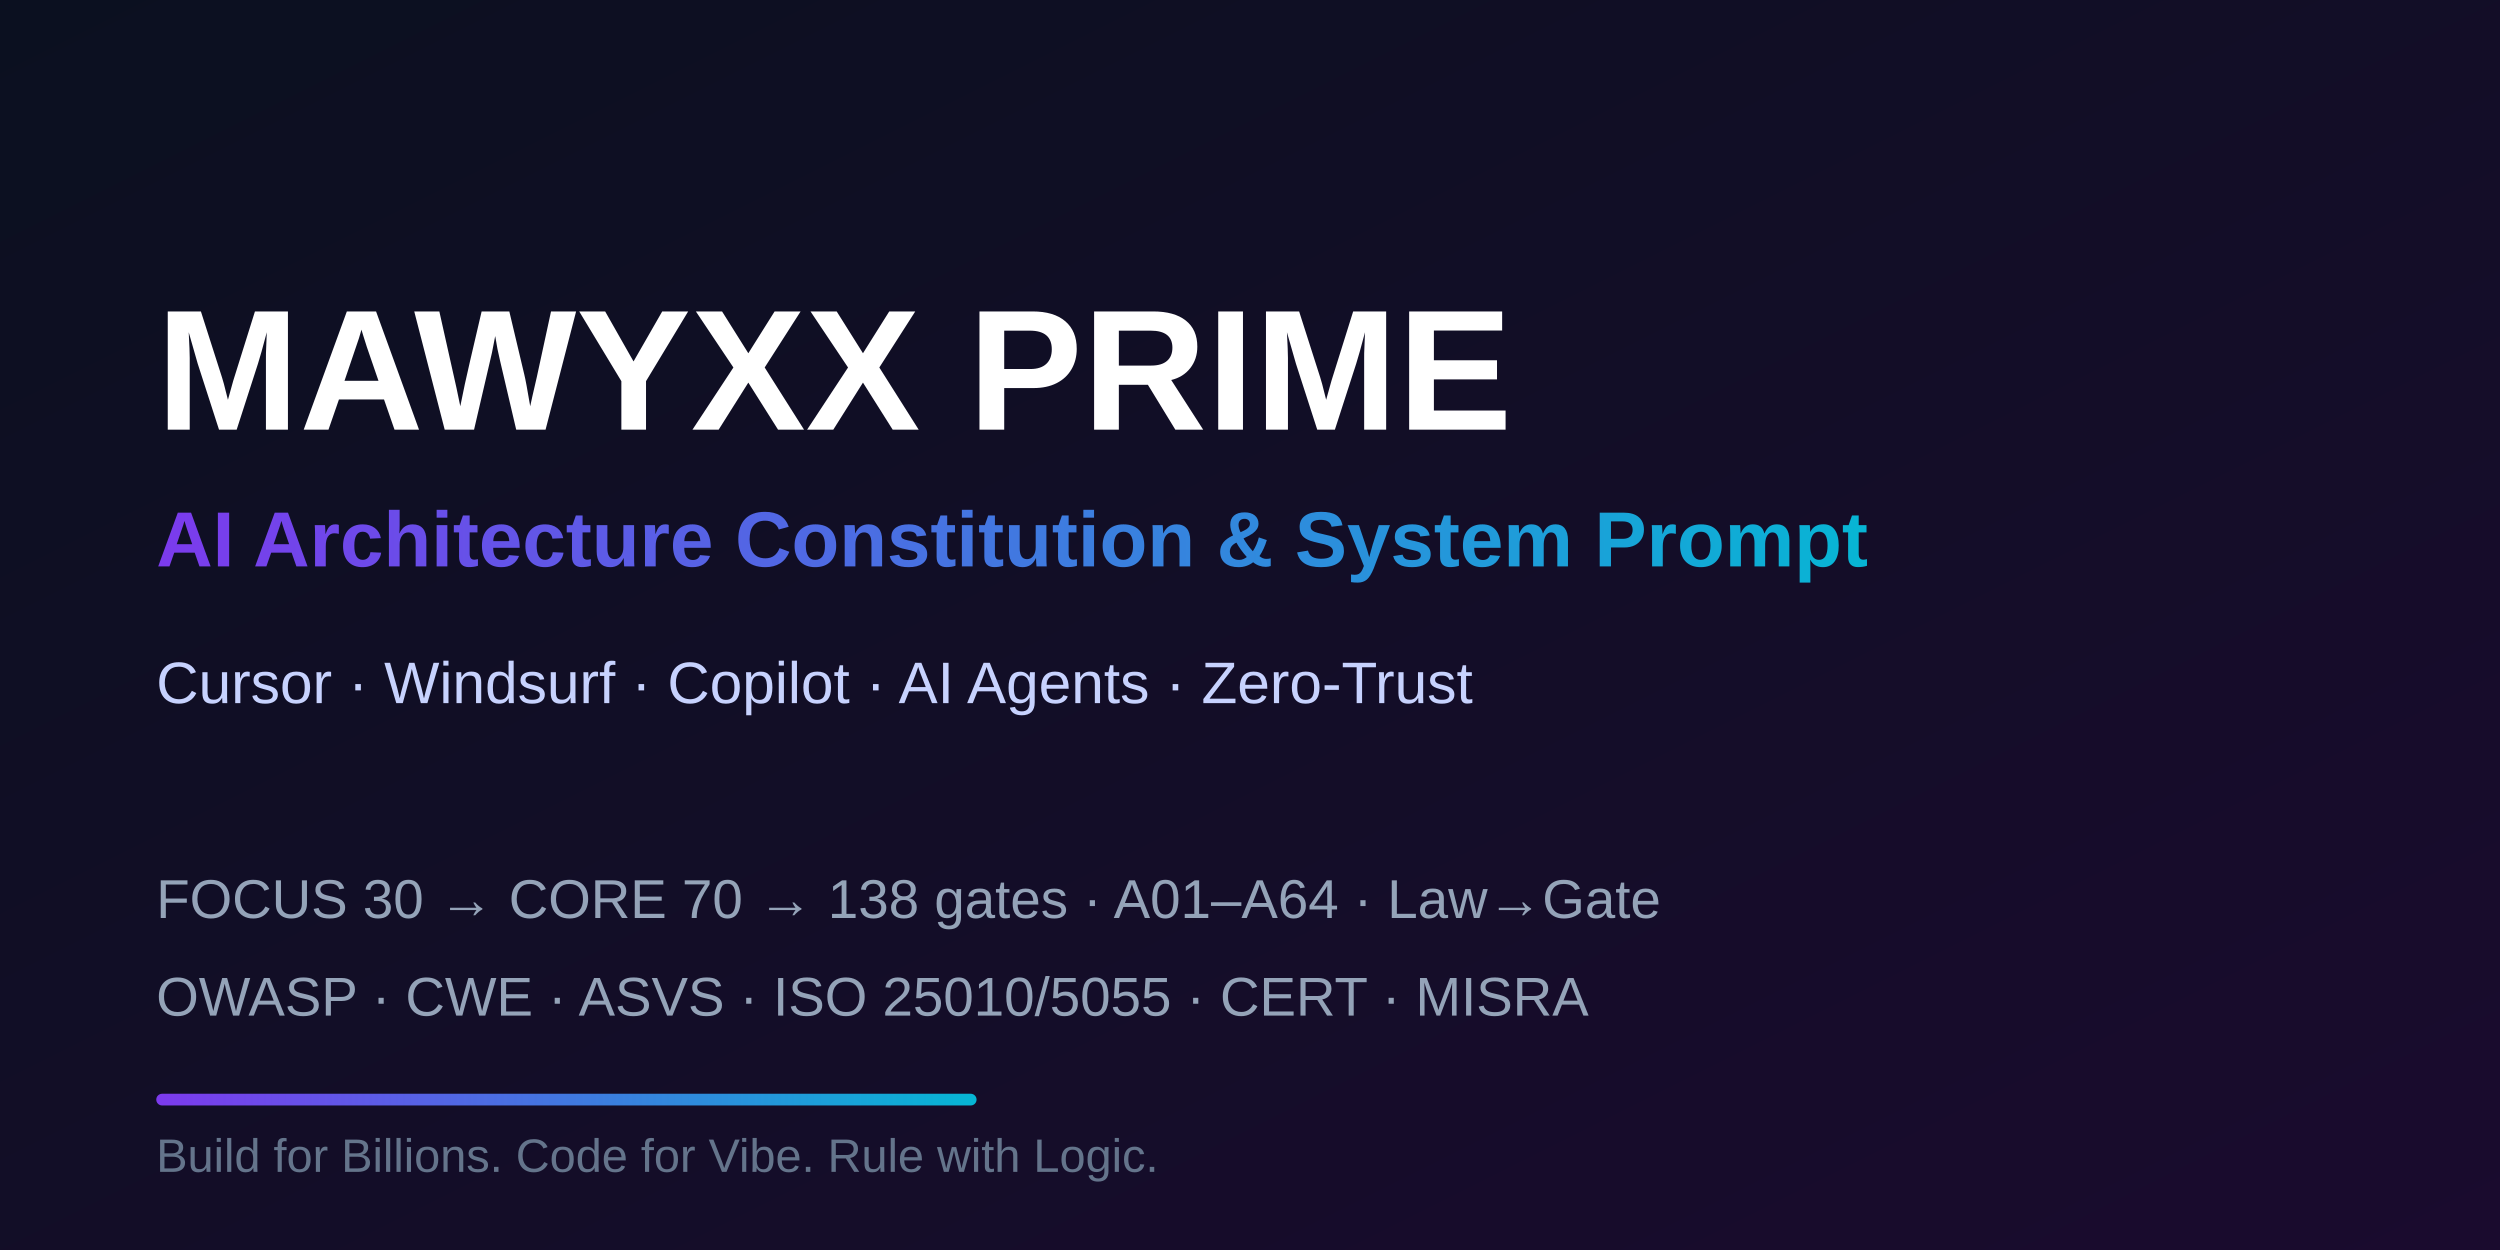
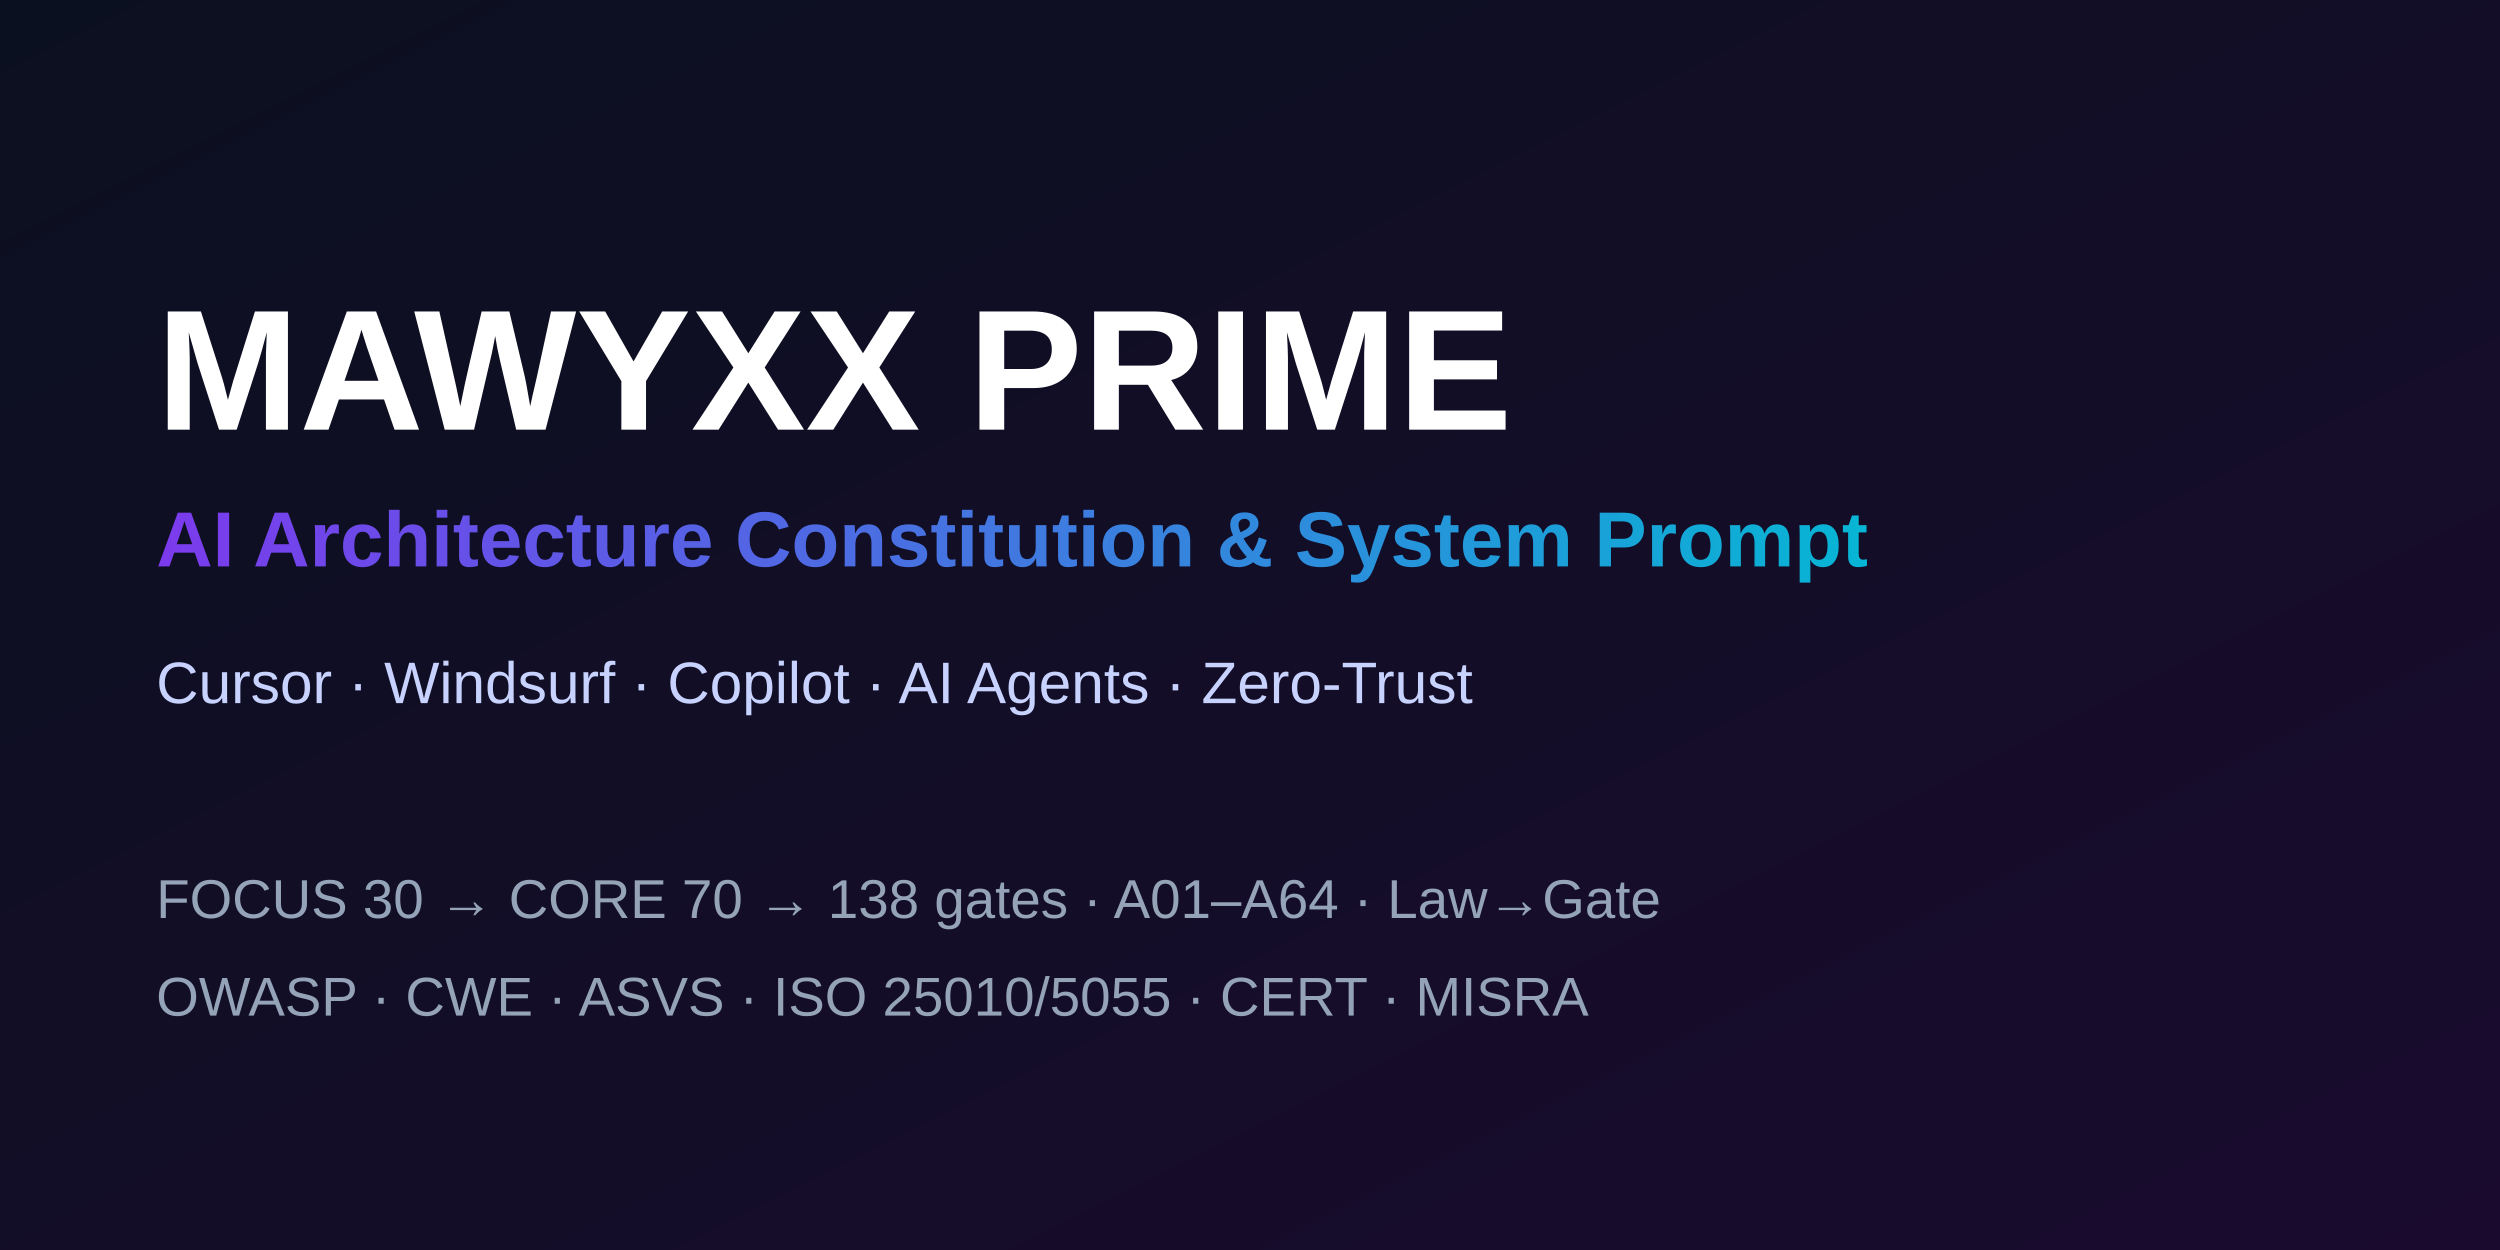
<svg xmlns="http://www.w3.org/2000/svg" width="1280" height="640" viewBox="0 0 1280 640" role="img" aria-label="MAWYXX PRIME — AI Agent Architecture Pipeline">
  <defs>
    <linearGradient id="bg" x1="0" y1="0" x2="1" y2="1">
      <stop offset="0%" stop-color="#0b1020" />
      <stop offset="100%" stop-color="#1a0b2e" />
    </linearGradient>
    <linearGradient id="accent" x1="0" y1="0" x2="1" y2="0">
      <stop offset="0%" stop-color="#7c3aed" />
      <stop offset="100%" stop-color="#06b6d4" />
    </linearGradient>
  </defs>
  <rect width="1280" height="640" fill="url(#bg)" />
  <text x="80" y="220" font-family="Segoe UI, Arial, sans-serif" font-size="88" font-weight="800" fill="#ffffff">MAWYXX PRIME</text>
  <text x="80" y="290" font-family="Segoe UI, Arial, sans-serif" font-size="40" font-weight="600" fill="url(#accent)">AI Architecture Constitution &amp; System Prompt</text>
  <text x="80" y="360" font-family="Segoe UI, Arial, sans-serif" font-size="30" fill="#c7d2fe">Cursor · Windsurf · Copilot · AI Agents · Zero-Trust</text>
  <text x="80" y="470" font-family="Segoe UI, Arial, sans-serif" font-size="28" fill="#94a3b8">FOCUS 30 → CORE 70 → 138 gates · A01–A64 · Law→Gate</text>
  <text x="80" y="520" font-family="Segoe UI, Arial, sans-serif" font-size="28" fill="#94a3b8">OWASP · CWE · ASVS · ISO 25010/5055 · CERT · MISRA</text>
-   <rect x="80" y="560" width="420" height="6" rx="3" fill="url(#accent)" />
-   <text x="80" y="600" font-family="Segoe UI, Arial, sans-serif" font-size="24" fill="#64748b">Build for Billions. Code for Vibe. Rule with Logic.</text>
</svg>
